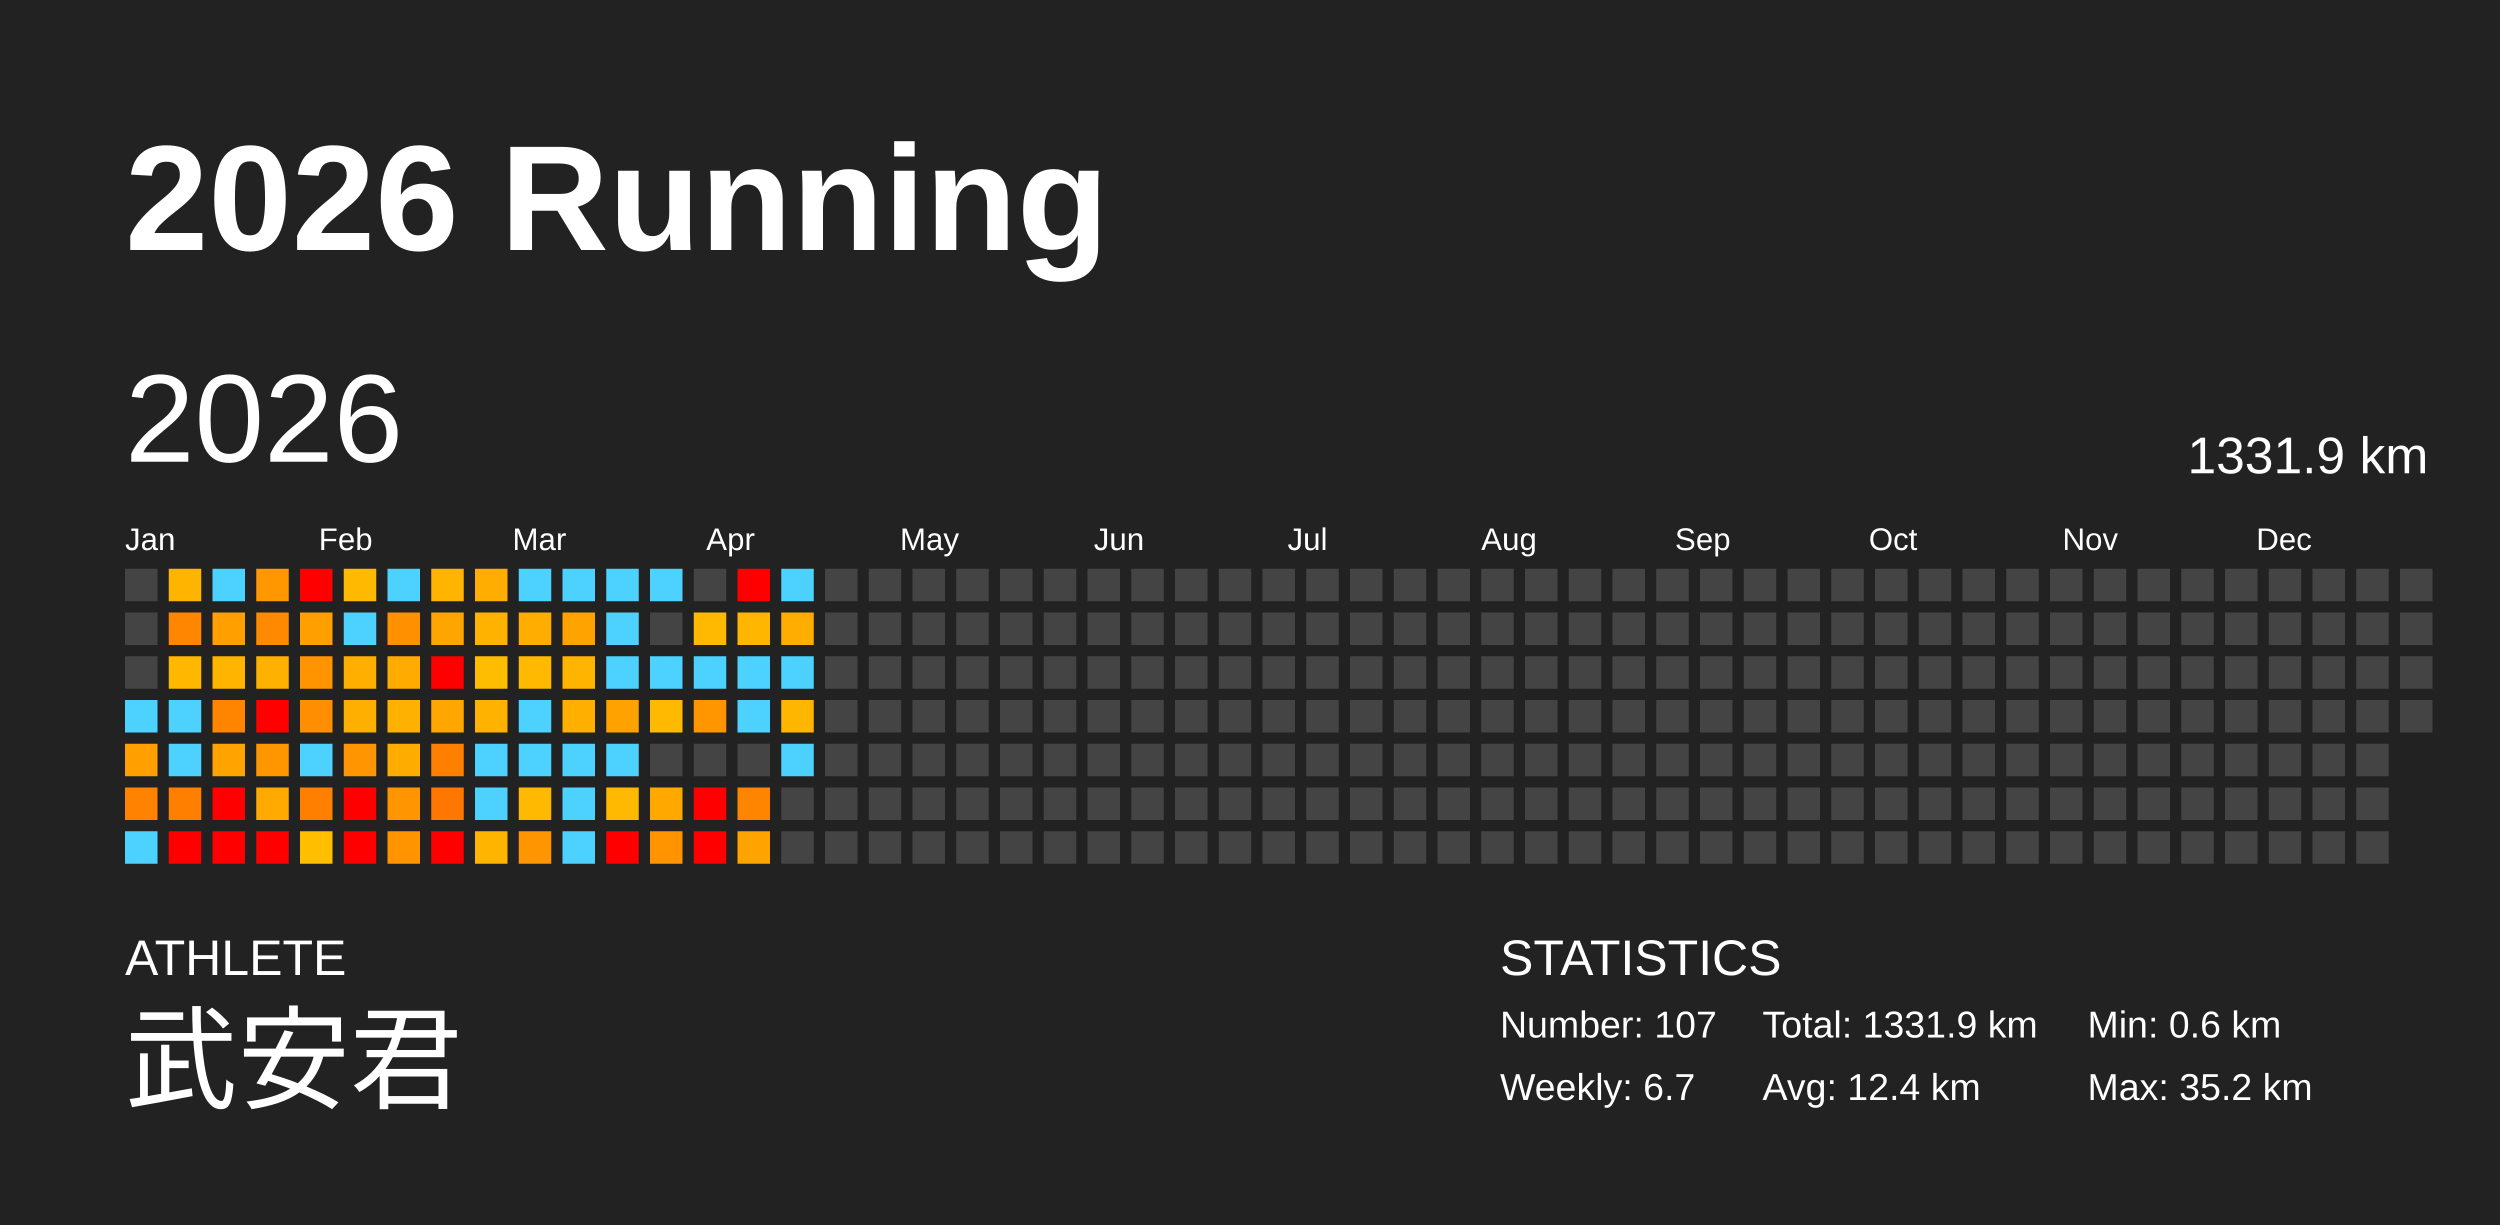
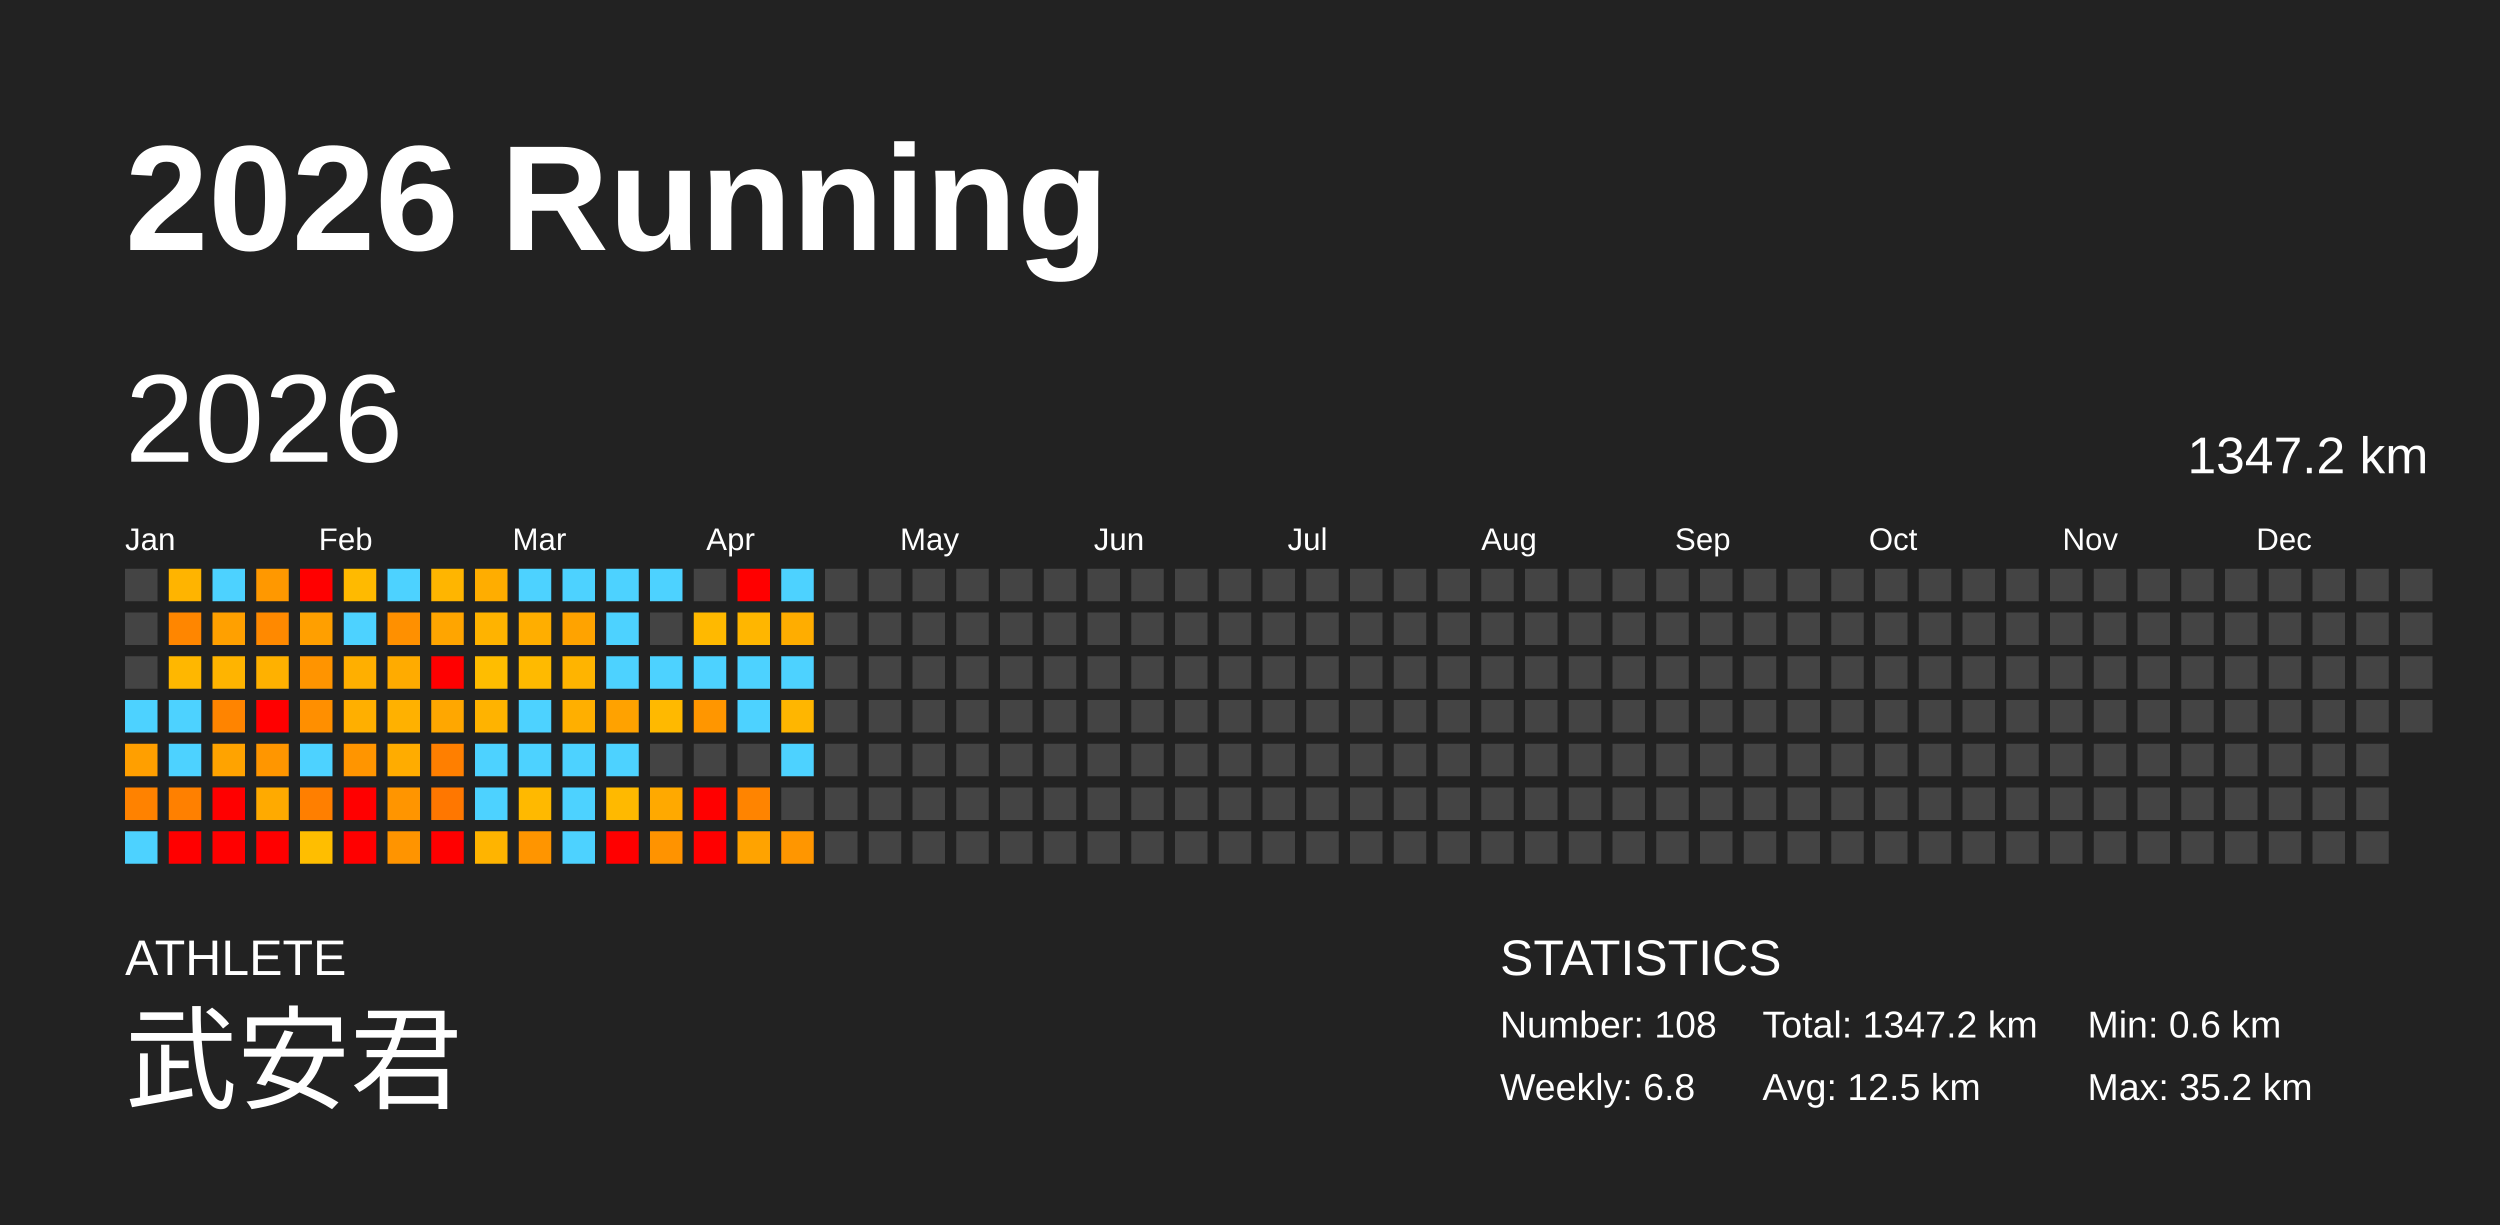
<svg xmlns="http://www.w3.org/2000/svg" baseProfile="full" height="98mm" version="1.1" viewBox="0,0,200,98" width="200mm">
  <defs />
  <rect fill="#222222" height="98" width="200" x="0" y="0" />
  <text fill="#FFFFFF" style="font-size:12px; font-family:Arial; font-weight:bold;" x="10" y="20">2026 Running</text>
  <text fill="#FFFFFF" style="font-size:4px; font-family:Arial" x="10" y="78">ATHLETE</text>
  <text fill="#FFFFFF" style="font-size:9px; font-family:Arial" x="10" y="88">武安君</text>
  <text fill="#FFFFFF" style="font-size:4px; font-family:Arial" x="120" y="78">STATISTICS</text>
-   <text fill="#FFFFFF" style="font-size:3px; font-family:Arial" x="120" y="83">Number: 107</text>
-   <text fill="#FFFFFF" style="font-size:3px; font-family:Arial" x="120" y="88">Weekly: 6.7</text>
-   <text fill="#FFFFFF" style="font-size:3px; font-family:Arial" x="141" y="83">Total: 1331.9 km</text>
-   <text fill="#FFFFFF" style="font-size:3px; font-family:Arial" x="141" y="88">Avg: 12.4 km</text>
+   <text fill="#FFFFFF" style="font-size:3px; font-family:Arial" x="120" y="83">Number: 108</text>
+   <text fill="#FFFFFF" style="font-size:3px; font-family:Arial" x="120" y="88">Weekly: 6.8</text>
+   <text fill="#FFFFFF" style="font-size:3px; font-family:Arial" x="141" y="83">Total: 1347.2 km</text>
+   <text fill="#FFFFFF" style="font-size:3px; font-family:Arial" x="141" y="88">Avg: 12.5 km</text>
  <text fill="#FFFFFF" style="font-size:3px; font-family:Arial" x="167" y="83">Min: 0.6 km</text>
  <text fill="#FFFFFF" style="font-size:3px; font-family:Arial" x="167" y="88">Max: 35.2 km</text>
  <text dominant-baseline="hanging" fill="#FFFFFF" style="font-size:10.0px; font-family:Arial;" x="10" y="30">2026</text>
-   <text dominant-baseline="hanging" fill="#FFFFFF" style="font-size:4.125px; font-family:Arial;" x="175" y="35">1331.9 km</text>
+   <text dominant-baseline="hanging" fill="#FFFFFF" style="font-size:4.125px; font-family:Arial;" x="175" y="35">1347.2 km</text>
  <text fill="#FFFFFF" style="font-size:2.5px; font-family:Arial" x="10.0" y="44">Jan</text>
  <text fill="#FFFFFF" style="font-size:2.5px; font-family:Arial" x="25.5" y="44">Feb</text>
  <text fill="#FFFFFF" style="font-size:2.5px; font-family:Arial" x="41.0" y="44">Mar</text>
  <text fill="#FFFFFF" style="font-size:2.5px; font-family:Arial" x="56.5" y="44">Apr</text>
  <text fill="#FFFFFF" style="font-size:2.5px; font-family:Arial" x="72.0" y="44">May</text>
  <text fill="#FFFFFF" style="font-size:2.5px; font-family:Arial" x="87.5" y="44">Jun</text>
  <text fill="#FFFFFF" style="font-size:2.5px; font-family:Arial" x="103.0" y="44">Jul</text>
  <text fill="#FFFFFF" style="font-size:2.5px; font-family:Arial" x="118.5" y="44">Aug</text>
  <text fill="#FFFFFF" style="font-size:2.5px; font-family:Arial" x="134.0" y="44">Sep</text>
  <text fill="#FFFFFF" style="font-size:2.5px; font-family:Arial" x="149.5" y="44">Oct</text>
  <text fill="#FFFFFF" style="font-size:2.5px; font-family:Arial" x="165.0" y="44">Nov</text>
  <text fill="#FFFFFF" style="font-size:2.5px; font-family:Arial" x="180.5" y="44">Dec</text>
  <rect fill="#444444" height="2.6" width="2.6" x="10.0" y="45.5" />
  <rect fill="#444444" height="2.6" width="2.6" x="10.0" y="49.0" />
  <rect fill="#444444" height="2.6" width="2.6" x="10.0" y="52.5" />
  <rect fill="#4dd2ff" height="2.6" width="2.6" x="10.0" y="56.0" />
  <rect fill="#ff9f00" height="2.6" width="2.6" x="10.0" y="59.5" />
  <rect fill="#ff8200" height="2.6" width="2.6" x="10.0" y="63.0" />
  <rect fill="#4dd2ff" height="2.6" width="2.6" x="10.0" y="66.5" />
  <rect fill="#ffb400" height="2.6" width="2.6" x="13.5" y="45.5" />
  <rect fill="#ff8600" height="2.6" width="2.6" x="13.5" y="49.0" />
  <rect fill="#ffb700" height="2.6" width="2.6" x="13.5" y="52.5" />
  <rect fill="#4dd2ff" height="2.6" width="2.6" x="13.5" y="56.0" />
  <rect fill="#4dd2ff" height="2.6" width="2.6" x="13.5" y="59.5" />
  <rect fill="#ff8000" height="2.6" width="2.6" x="13.5" y="63.0" />
  <rect fill="red" height="2.6" width="2.6" x="13.5" y="66.5" />
  <rect fill="#4dd2ff" height="2.6" width="2.6" x="17.0" y="45.5" />
  <rect fill="#ffa000" height="2.6" width="2.6" x="17.0" y="49.0" />
  <rect fill="#ffb400" height="2.6" width="2.6" x="17.0" y="52.5" />
  <rect fill="#ff8400" height="2.6" width="2.6" x="17.0" y="56.0" />
  <rect fill="#ffa300" height="2.6" width="2.6" x="17.0" y="59.5" />
  <rect fill="red" height="2.6" width="2.6" x="17.0" y="63.0" />
  <rect fill="red" height="2.6" width="2.6" x="17.0" y="66.5" />
  <rect fill="#ff9800" height="2.6" width="2.6" x="20.5" y="45.5" />
  <rect fill="#ff8900" height="2.6" width="2.6" x="20.5" y="49.0" />
  <rect fill="#ffb100" height="2.6" width="2.6" x="20.5" y="52.5" />
  <rect fill="red" height="2.6" width="2.6" x="20.5" y="56.0" />
  <rect fill="#ff9600" height="2.6" width="2.6" x="20.5" y="59.5" />
  <rect fill="#ffaa00" height="2.6" width="2.6" x="20.5" y="63.0" />
  <rect fill="red" height="2.6" width="2.6" x="20.5" y="66.5" />
  <rect fill="red" height="2.6" width="2.6" x="24.0" y="45.5" />
  <rect fill="#ff9f00" height="2.6" width="2.6" x="24.0" y="49.0" />
  <rect fill="#ff9400" height="2.6" width="2.6" x="24.0" y="52.5" />
  <rect fill="#ff8f00" height="2.6" width="2.6" x="24.0" y="56.0" />
  <rect fill="#4dd2ff" height="2.6" width="2.6" x="24.0" y="59.5" />
  <rect fill="#ff7f00" height="2.6" width="2.6" x="24.0" y="63.0" />
  <rect fill="#ffbe00" height="2.6" width="2.6" x="24.0" y="66.5" />
  <rect fill="#ffba00" height="2.6" width="2.6" x="27.5" y="45.5" />
  <rect fill="#4dd2ff" height="2.6" width="2.6" x="27.5" y="49.0" />
  <rect fill="#ffaf00" height="2.6" width="2.6" x="27.5" y="52.5" />
  <rect fill="#ffaf00" height="2.6" width="2.6" x="27.5" y="56.0" />
  <rect fill="#ff9500" height="2.6" width="2.6" x="27.5" y="59.5" />
  <rect fill="red" height="2.6" width="2.6" x="27.5" y="63.0" />
  <rect fill="red" height="2.6" width="2.6" x="27.5" y="66.5" />
  <rect fill="#4dd2ff" height="2.6" width="2.6" x="31.0" y="45.5" />
  <rect fill="#ff9000" height="2.6" width="2.6" x="31.0" y="49.0" />
  <rect fill="#ffab00" height="2.6" width="2.6" x="31.0" y="52.5" />
  <rect fill="#ffb100" height="2.6" width="2.6" x="31.0" y="56.0" />
  <rect fill="#ffac00" height="2.6" width="2.6" x="31.0" y="59.5" />
  <rect fill="#ff9500" height="2.6" width="2.6" x="31.0" y="63.0" />
  <rect fill="#ff9400" height="2.6" width="2.6" x="31.0" y="66.5" />
  <rect fill="#ffb500" height="2.6" width="2.6" x="34.5" y="45.5" />
  <rect fill="#ffa500" height="2.6" width="2.6" x="34.5" y="49.0" />
  <rect fill="red" height="2.6" width="2.6" x="34.5" y="52.5" />
  <rect fill="#ffa700" height="2.6" width="2.6" x="34.5" y="56.0" />
  <rect fill="#ff7f00" height="2.6" width="2.6" x="34.5" y="59.5" />
  <rect fill="#ff7700" height="2.6" width="2.6" x="34.5" y="63.0" />
  <rect fill="red" height="2.6" width="2.6" x="34.5" y="66.5" />
  <rect fill="#ffad00" height="2.6" width="2.6" x="38.0" y="45.5" />
  <rect fill="#ffb300" height="2.6" width="2.6" x="38.0" y="49.0" />
  <rect fill="#ffbd00" height="2.6" width="2.6" x="38.0" y="52.5" />
  <rect fill="#ffb300" height="2.6" width="2.6" x="38.0" y="56.0" />
  <rect fill="#4dd2ff" height="2.6" width="2.6" x="38.0" y="59.5" />
  <rect fill="#4dd2ff" height="2.6" width="2.6" x="38.0" y="63.0" />
  <rect fill="#ffb400" height="2.6" width="2.6" x="38.0" y="66.5" />
  <rect fill="#4dd2ff" height="2.6" width="2.6" x="41.5" y="45.5" />
  <rect fill="#ffae00" height="2.6" width="2.6" x="41.5" y="49.0" />
  <rect fill="#ffba00" height="2.6" width="2.6" x="41.5" y="52.5" />
  <rect fill="#4dd2ff" height="2.6" width="2.6" x="41.5" y="56.0" />
  <rect fill="#4dd2ff" height="2.6" width="2.6" x="41.5" y="59.5" />
  <rect fill="#ffb900" height="2.6" width="2.6" x="41.5" y="63.0" />
  <rect fill="#ff9500" height="2.6" width="2.6" x="41.5" y="66.5" />
  <rect fill="#4dd2ff" height="2.6" width="2.6" x="45.0" y="45.5" />
  <rect fill="#ffa300" height="2.6" width="2.6" x="45.0" y="49.0" />
  <rect fill="#ffb400" height="2.6" width="2.6" x="45.0" y="52.5" />
  <rect fill="#ffaf00" height="2.6" width="2.6" x="45.0" y="56.0" />
  <rect fill="#4dd2ff" height="2.6" width="2.6" x="45.0" y="59.5" />
  <rect fill="#4dd2ff" height="2.6" width="2.6" x="45.0" y="63.0" />
  <rect fill="#4dd2ff" height="2.6" width="2.6" x="45.0" y="66.5" />
  <rect fill="#4dd2ff" height="2.6" width="2.6" x="48.5" y="45.5" />
  <rect fill="#4dd2ff" height="2.6" width="2.6" x="48.5" y="49.0" />
  <rect fill="#4dd2ff" height="2.6" width="2.6" x="48.5" y="52.5" />
  <rect fill="#ffa200" height="2.6" width="2.6" x="48.5" y="56.0" />
  <rect fill="#4dd2ff" height="2.6" width="2.6" x="48.5" y="59.5" />
  <rect fill="#ffb900" height="2.6" width="2.6" x="48.5" y="63.0" />
  <rect fill="red" height="2.6" width="2.6" x="48.5" y="66.5" />
  <rect fill="#4dd2ff" height="2.6" width="2.6" x="52.0" y="45.5" />
  <rect fill="#444444" height="2.6" width="2.6" x="52.0" y="49.0" />
  <rect fill="#4dd2ff" height="2.6" width="2.6" x="52.0" y="52.5" />
  <rect fill="#ffb900" height="2.6" width="2.6" x="52.0" y="56.0" />
  <rect fill="#444444" height="2.6" width="2.6" x="52.0" y="59.5" />
  <rect fill="#ffa900" height="2.6" width="2.6" x="52.0" y="63.0" />
  <rect fill="#ff9300" height="2.6" width="2.6" x="52.0" y="66.5" />
  <rect fill="#444444" height="2.6" width="2.6" x="55.5" y="45.5" />
  <rect fill="#ffb900" height="2.6" width="2.6" x="55.5" y="49.0" />
  <rect fill="#4dd2ff" height="2.6" width="2.6" x="55.5" y="52.5" />
  <rect fill="#ff9600" height="2.6" width="2.6" x="55.5" y="56.0" />
  <rect fill="#444444" height="2.6" width="2.6" x="55.5" y="59.5" />
  <rect fill="red" height="2.6" width="2.6" x="55.5" y="63.0" />
  <rect fill="red" height="2.6" width="2.6" x="55.5" y="66.5" />
  <rect fill="red" height="2.6" width="2.6" x="59.0" y="45.5" />
  <rect fill="#ffb600" height="2.6" width="2.6" x="59.0" y="49.0" />
  <rect fill="#4dd2ff" height="2.6" width="2.6" x="59.0" y="52.5" />
  <rect fill="#4dd2ff" height="2.6" width="2.6" x="59.0" y="56.0" />
  <rect fill="#444444" height="2.6" width="2.6" x="59.0" y="59.5" />
  <rect fill="#ff8400" height="2.6" width="2.6" x="59.0" y="63.0" />
  <rect fill="#ffa300" height="2.6" width="2.6" x="59.0" y="66.5" />
  <rect fill="#4dd2ff" height="2.6" width="2.6" x="62.5" y="45.5" />
  <rect fill="#ffad00" height="2.6" width="2.6" x="62.5" y="49.0" />
  <rect fill="#4dd2ff" height="2.6" width="2.6" x="62.5" y="52.5" />
  <rect fill="#ffb600" height="2.6" width="2.6" x="62.5" y="56.0" />
  <rect fill="#4dd2ff" height="2.6" width="2.6" x="62.5" y="59.5" />
  <rect fill="#444444" height="2.6" width="2.6" x="62.5" y="63.0" />
-   <rect fill="#444444" height="2.6" width="2.6" x="62.5" y="66.5" />
+   <rect fill="#ff9600" height="2.6" width="2.6" x="62.5" y="66.5" />
  <rect fill="#444444" height="2.6" width="2.6" x="66.0" y="45.5" />
  <rect fill="#444444" height="2.6" width="2.6" x="66.0" y="49.0" />
  <rect fill="#444444" height="2.6" width="2.6" x="66.0" y="52.5" />
  <rect fill="#444444" height="2.6" width="2.6" x="66.0" y="56.0" />
  <rect fill="#444444" height="2.6" width="2.6" x="66.0" y="59.5" />
  <rect fill="#444444" height="2.6" width="2.6" x="66.0" y="63.0" />
  <rect fill="#444444" height="2.6" width="2.6" x="66.0" y="66.5" />
  <rect fill="#444444" height="2.6" width="2.6" x="69.5" y="45.5" />
  <rect fill="#444444" height="2.6" width="2.6" x="69.5" y="49.0" />
  <rect fill="#444444" height="2.6" width="2.6" x="69.5" y="52.5" />
  <rect fill="#444444" height="2.6" width="2.6" x="69.5" y="56.0" />
  <rect fill="#444444" height="2.6" width="2.6" x="69.5" y="59.5" />
  <rect fill="#444444" height="2.6" width="2.6" x="69.5" y="63.0" />
  <rect fill="#444444" height="2.6" width="2.6" x="69.5" y="66.5" />
  <rect fill="#444444" height="2.6" width="2.6" x="73.0" y="45.5" />
  <rect fill="#444444" height="2.6" width="2.6" x="73.0" y="49.0" />
  <rect fill="#444444" height="2.6" width="2.6" x="73.0" y="52.5" />
  <rect fill="#444444" height="2.6" width="2.6" x="73.0" y="56.0" />
  <rect fill="#444444" height="2.6" width="2.6" x="73.0" y="59.5" />
  <rect fill="#444444" height="2.6" width="2.6" x="73.0" y="63.0" />
  <rect fill="#444444" height="2.6" width="2.6" x="73.0" y="66.5" />
  <rect fill="#444444" height="2.6" width="2.6" x="76.5" y="45.5" />
  <rect fill="#444444" height="2.6" width="2.6" x="76.5" y="49.0" />
  <rect fill="#444444" height="2.6" width="2.6" x="76.5" y="52.5" />
  <rect fill="#444444" height="2.6" width="2.6" x="76.5" y="56.0" />
  <rect fill="#444444" height="2.6" width="2.6" x="76.5" y="59.5" />
  <rect fill="#444444" height="2.6" width="2.6" x="76.5" y="63.0" />
  <rect fill="#444444" height="2.6" width="2.6" x="76.5" y="66.5" />
  <rect fill="#444444" height="2.6" width="2.6" x="80.0" y="45.5" />
  <rect fill="#444444" height="2.6" width="2.6" x="80.0" y="49.0" />
  <rect fill="#444444" height="2.6" width="2.6" x="80.0" y="52.5" />
  <rect fill="#444444" height="2.6" width="2.6" x="80.0" y="56.0" />
  <rect fill="#444444" height="2.6" width="2.6" x="80.0" y="59.5" />
  <rect fill="#444444" height="2.6" width="2.6" x="80.0" y="63.0" />
  <rect fill="#444444" height="2.6" width="2.6" x="80.0" y="66.5" />
  <rect fill="#444444" height="2.6" width="2.6" x="83.5" y="45.5" />
  <rect fill="#444444" height="2.6" width="2.6" x="83.5" y="49.0" />
  <rect fill="#444444" height="2.6" width="2.6" x="83.5" y="52.5" />
  <rect fill="#444444" height="2.6" width="2.6" x="83.5" y="56.0" />
  <rect fill="#444444" height="2.6" width="2.6" x="83.5" y="59.5" />
  <rect fill="#444444" height="2.6" width="2.6" x="83.5" y="63.0" />
  <rect fill="#444444" height="2.6" width="2.6" x="83.5" y="66.5" />
  <rect fill="#444444" height="2.6" width="2.6" x="87.0" y="45.5" />
  <rect fill="#444444" height="2.6" width="2.6" x="87.0" y="49.0" />
  <rect fill="#444444" height="2.6" width="2.6" x="87.0" y="52.5" />
  <rect fill="#444444" height="2.6" width="2.6" x="87.0" y="56.0" />
  <rect fill="#444444" height="2.6" width="2.6" x="87.0" y="59.5" />
  <rect fill="#444444" height="2.6" width="2.6" x="87.0" y="63.0" />
  <rect fill="#444444" height="2.6" width="2.6" x="87.0" y="66.5" />
  <rect fill="#444444" height="2.6" width="2.6" x="90.5" y="45.5" />
  <rect fill="#444444" height="2.6" width="2.6" x="90.5" y="49.0" />
  <rect fill="#444444" height="2.6" width="2.6" x="90.5" y="52.5" />
  <rect fill="#444444" height="2.6" width="2.6" x="90.5" y="56.0" />
  <rect fill="#444444" height="2.6" width="2.6" x="90.5" y="59.5" />
  <rect fill="#444444" height="2.6" width="2.6" x="90.5" y="63.0" />
  <rect fill="#444444" height="2.6" width="2.6" x="90.5" y="66.5" />
  <rect fill="#444444" height="2.6" width="2.6" x="94.0" y="45.5" />
  <rect fill="#444444" height="2.6" width="2.6" x="94.0" y="49.0" />
  <rect fill="#444444" height="2.6" width="2.6" x="94.0" y="52.5" />
  <rect fill="#444444" height="2.6" width="2.6" x="94.0" y="56.0" />
  <rect fill="#444444" height="2.6" width="2.6" x="94.0" y="59.5" />
  <rect fill="#444444" height="2.6" width="2.6" x="94.0" y="63.0" />
  <rect fill="#444444" height="2.6" width="2.6" x="94.0" y="66.5" />
  <rect fill="#444444" height="2.6" width="2.6" x="97.5" y="45.5" />
  <rect fill="#444444" height="2.6" width="2.6" x="97.5" y="49.0" />
  <rect fill="#444444" height="2.6" width="2.6" x="97.5" y="52.5" />
  <rect fill="#444444" height="2.6" width="2.6" x="97.5" y="56.0" />
  <rect fill="#444444" height="2.6" width="2.6" x="97.5" y="59.5" />
  <rect fill="#444444" height="2.6" width="2.6" x="97.5" y="63.0" />
  <rect fill="#444444" height="2.6" width="2.6" x="97.5" y="66.5" />
  <rect fill="#444444" height="2.6" width="2.6" x="101.0" y="45.5" />
  <rect fill="#444444" height="2.6" width="2.6" x="101.0" y="49.0" />
  <rect fill="#444444" height="2.6" width="2.6" x="101.0" y="52.5" />
  <rect fill="#444444" height="2.6" width="2.6" x="101.0" y="56.0" />
  <rect fill="#444444" height="2.6" width="2.6" x="101.0" y="59.5" />
  <rect fill="#444444" height="2.6" width="2.6" x="101.0" y="63.0" />
  <rect fill="#444444" height="2.6" width="2.6" x="101.0" y="66.5" />
  <rect fill="#444444" height="2.6" width="2.6" x="104.5" y="45.5" />
  <rect fill="#444444" height="2.6" width="2.6" x="104.5" y="49.0" />
  <rect fill="#444444" height="2.6" width="2.6" x="104.5" y="52.5" />
  <rect fill="#444444" height="2.6" width="2.6" x="104.5" y="56.0" />
  <rect fill="#444444" height="2.6" width="2.6" x="104.5" y="59.5" />
  <rect fill="#444444" height="2.6" width="2.6" x="104.5" y="63.0" />
  <rect fill="#444444" height="2.6" width="2.6" x="104.5" y="66.5" />
  <rect fill="#444444" height="2.6" width="2.6" x="108.0" y="45.5" />
  <rect fill="#444444" height="2.6" width="2.6" x="108.0" y="49.0" />
  <rect fill="#444444" height="2.6" width="2.6" x="108.0" y="52.5" />
  <rect fill="#444444" height="2.6" width="2.6" x="108.0" y="56.0" />
  <rect fill="#444444" height="2.6" width="2.6" x="108.0" y="59.5" />
  <rect fill="#444444" height="2.6" width="2.6" x="108.0" y="63.0" />
  <rect fill="#444444" height="2.6" width="2.6" x="108.0" y="66.5" />
  <rect fill="#444444" height="2.6" width="2.6" x="111.5" y="45.5" />
  <rect fill="#444444" height="2.6" width="2.6" x="111.5" y="49.0" />
  <rect fill="#444444" height="2.6" width="2.6" x="111.5" y="52.5" />
  <rect fill="#444444" height="2.6" width="2.6" x="111.5" y="56.0" />
  <rect fill="#444444" height="2.6" width="2.6" x="111.5" y="59.5" />
  <rect fill="#444444" height="2.6" width="2.6" x="111.5" y="63.0" />
  <rect fill="#444444" height="2.6" width="2.6" x="111.5" y="66.5" />
  <rect fill="#444444" height="2.6" width="2.6" x="115.0" y="45.5" />
  <rect fill="#444444" height="2.6" width="2.6" x="115.0" y="49.0" />
  <rect fill="#444444" height="2.6" width="2.6" x="115.0" y="52.5" />
  <rect fill="#444444" height="2.6" width="2.6" x="115.0" y="56.0" />
  <rect fill="#444444" height="2.6" width="2.6" x="115.0" y="59.5" />
  <rect fill="#444444" height="2.6" width="2.6" x="115.0" y="63.0" />
  <rect fill="#444444" height="2.6" width="2.6" x="115.0" y="66.5" />
  <rect fill="#444444" height="2.6" width="2.6" x="118.5" y="45.5" />
  <rect fill="#444444" height="2.6" width="2.6" x="118.5" y="49.0" />
  <rect fill="#444444" height="2.6" width="2.6" x="118.5" y="52.5" />
  <rect fill="#444444" height="2.6" width="2.6" x="118.5" y="56.0" />
  <rect fill="#444444" height="2.6" width="2.6" x="118.5" y="59.5" />
  <rect fill="#444444" height="2.6" width="2.6" x="118.5" y="63.0" />
  <rect fill="#444444" height="2.6" width="2.6" x="118.5" y="66.5" />
  <rect fill="#444444" height="2.6" width="2.6" x="122.0" y="45.5" />
  <rect fill="#444444" height="2.6" width="2.6" x="122.0" y="49.0" />
  <rect fill="#444444" height="2.6" width="2.6" x="122.0" y="52.5" />
  <rect fill="#444444" height="2.6" width="2.6" x="122.0" y="56.0" />
  <rect fill="#444444" height="2.6" width="2.6" x="122.0" y="59.5" />
  <rect fill="#444444" height="2.6" width="2.6" x="122.0" y="63.0" />
  <rect fill="#444444" height="2.6" width="2.6" x="122.0" y="66.5" />
  <rect fill="#444444" height="2.6" width="2.6" x="125.5" y="45.5" />
  <rect fill="#444444" height="2.6" width="2.6" x="125.5" y="49.0" />
  <rect fill="#444444" height="2.6" width="2.6" x="125.5" y="52.5" />
  <rect fill="#444444" height="2.6" width="2.6" x="125.5" y="56.0" />
  <rect fill="#444444" height="2.6" width="2.6" x="125.5" y="59.5" />
  <rect fill="#444444" height="2.6" width="2.6" x="125.5" y="63.0" />
  <rect fill="#444444" height="2.6" width="2.6" x="125.5" y="66.5" />
  <rect fill="#444444" height="2.6" width="2.6" x="129.0" y="45.5" />
  <rect fill="#444444" height="2.6" width="2.6" x="129.0" y="49.0" />
  <rect fill="#444444" height="2.6" width="2.6" x="129.0" y="52.5" />
  <rect fill="#444444" height="2.6" width="2.6" x="129.0" y="56.0" />
  <rect fill="#444444" height="2.6" width="2.6" x="129.0" y="59.5" />
  <rect fill="#444444" height="2.6" width="2.6" x="129.0" y="63.0" />
  <rect fill="#444444" height="2.6" width="2.6" x="129.0" y="66.5" />
  <rect fill="#444444" height="2.6" width="2.6" x="132.5" y="45.5" />
  <rect fill="#444444" height="2.6" width="2.6" x="132.5" y="49.0" />
  <rect fill="#444444" height="2.6" width="2.6" x="132.5" y="52.5" />
  <rect fill="#444444" height="2.6" width="2.6" x="132.5" y="56.0" />
  <rect fill="#444444" height="2.6" width="2.6" x="132.5" y="59.5" />
  <rect fill="#444444" height="2.6" width="2.6" x="132.5" y="63.0" />
  <rect fill="#444444" height="2.6" width="2.6" x="132.5" y="66.5" />
  <rect fill="#444444" height="2.6" width="2.6" x="136.0" y="45.5" />
  <rect fill="#444444" height="2.6" width="2.6" x="136.0" y="49.0" />
  <rect fill="#444444" height="2.6" width="2.6" x="136.0" y="52.5" />
  <rect fill="#444444" height="2.6" width="2.6" x="136.0" y="56.0" />
  <rect fill="#444444" height="2.6" width="2.6" x="136.0" y="59.5" />
  <rect fill="#444444" height="2.6" width="2.6" x="136.0" y="63.0" />
  <rect fill="#444444" height="2.6" width="2.6" x="136.0" y="66.5" />
  <rect fill="#444444" height="2.6" width="2.6" x="139.5" y="45.5" />
  <rect fill="#444444" height="2.6" width="2.6" x="139.5" y="49.0" />
  <rect fill="#444444" height="2.6" width="2.6" x="139.5" y="52.5" />
  <rect fill="#444444" height="2.6" width="2.6" x="139.5" y="56.0" />
  <rect fill="#444444" height="2.6" width="2.6" x="139.5" y="59.5" />
  <rect fill="#444444" height="2.6" width="2.6" x="139.5" y="63.0" />
  <rect fill="#444444" height="2.6" width="2.6" x="139.5" y="66.5" />
  <rect fill="#444444" height="2.6" width="2.6" x="143.0" y="45.5" />
  <rect fill="#444444" height="2.6" width="2.6" x="143.0" y="49.0" />
  <rect fill="#444444" height="2.6" width="2.6" x="143.0" y="52.5" />
  <rect fill="#444444" height="2.6" width="2.6" x="143.0" y="56.0" />
  <rect fill="#444444" height="2.6" width="2.6" x="143.0" y="59.5" />
  <rect fill="#444444" height="2.6" width="2.6" x="143.0" y="63.0" />
  <rect fill="#444444" height="2.6" width="2.6" x="143.0" y="66.5" />
  <rect fill="#444444" height="2.6" width="2.6" x="146.5" y="45.5" />
  <rect fill="#444444" height="2.6" width="2.6" x="146.5" y="49.0" />
  <rect fill="#444444" height="2.6" width="2.6" x="146.5" y="52.5" />
  <rect fill="#444444" height="2.6" width="2.6" x="146.5" y="56.0" />
  <rect fill="#444444" height="2.6" width="2.6" x="146.5" y="59.5" />
  <rect fill="#444444" height="2.6" width="2.6" x="146.5" y="63.0" />
  <rect fill="#444444" height="2.6" width="2.6" x="146.5" y="66.5" />
  <rect fill="#444444" height="2.6" width="2.6" x="150.0" y="45.5" />
  <rect fill="#444444" height="2.6" width="2.6" x="150.0" y="49.0" />
  <rect fill="#444444" height="2.6" width="2.6" x="150.0" y="52.5" />
  <rect fill="#444444" height="2.6" width="2.6" x="150.0" y="56.0" />
  <rect fill="#444444" height="2.6" width="2.6" x="150.0" y="59.5" />
  <rect fill="#444444" height="2.6" width="2.6" x="150.0" y="63.0" />
  <rect fill="#444444" height="2.6" width="2.6" x="150.0" y="66.5" />
  <rect fill="#444444" height="2.6" width="2.6" x="153.5" y="45.5" />
  <rect fill="#444444" height="2.6" width="2.6" x="153.5" y="49.0" />
  <rect fill="#444444" height="2.6" width="2.6" x="153.5" y="52.5" />
  <rect fill="#444444" height="2.6" width="2.6" x="153.5" y="56.0" />
  <rect fill="#444444" height="2.6" width="2.6" x="153.5" y="59.5" />
  <rect fill="#444444" height="2.6" width="2.6" x="153.5" y="63.0" />
  <rect fill="#444444" height="2.6" width="2.6" x="153.5" y="66.5" />
  <rect fill="#444444" height="2.6" width="2.6" x="157.0" y="45.5" />
  <rect fill="#444444" height="2.6" width="2.6" x="157.0" y="49.0" />
  <rect fill="#444444" height="2.6" width="2.6" x="157.0" y="52.5" />
  <rect fill="#444444" height="2.6" width="2.6" x="157.0" y="56.0" />
  <rect fill="#444444" height="2.6" width="2.6" x="157.0" y="59.5" />
  <rect fill="#444444" height="2.6" width="2.6" x="157.0" y="63.0" />
  <rect fill="#444444" height="2.6" width="2.6" x="157.0" y="66.5" />
  <rect fill="#444444" height="2.6" width="2.6" x="160.5" y="45.5" />
  <rect fill="#444444" height="2.6" width="2.6" x="160.5" y="49.0" />
  <rect fill="#444444" height="2.6" width="2.6" x="160.5" y="52.5" />
  <rect fill="#444444" height="2.6" width="2.6" x="160.5" y="56.0" />
  <rect fill="#444444" height="2.6" width="2.6" x="160.5" y="59.5" />
  <rect fill="#444444" height="2.6" width="2.6" x="160.5" y="63.0" />
  <rect fill="#444444" height="2.6" width="2.6" x="160.5" y="66.5" />
  <rect fill="#444444" height="2.6" width="2.6" x="164.0" y="45.5" />
  <rect fill="#444444" height="2.6" width="2.6" x="164.0" y="49.0" />
  <rect fill="#444444" height="2.6" width="2.6" x="164.0" y="52.5" />
  <rect fill="#444444" height="2.6" width="2.6" x="164.0" y="56.0" />
  <rect fill="#444444" height="2.6" width="2.6" x="164.0" y="59.5" />
  <rect fill="#444444" height="2.6" width="2.6" x="164.0" y="63.0" />
  <rect fill="#444444" height="2.6" width="2.6" x="164.0" y="66.5" />
  <rect fill="#444444" height="2.6" width="2.6" x="167.5" y="45.5" />
  <rect fill="#444444" height="2.6" width="2.6" x="167.5" y="49.0" />
  <rect fill="#444444" height="2.6" width="2.6" x="167.5" y="52.5" />
  <rect fill="#444444" height="2.6" width="2.6" x="167.5" y="56.0" />
  <rect fill="#444444" height="2.6" width="2.6" x="167.5" y="59.5" />
  <rect fill="#444444" height="2.6" width="2.6" x="167.5" y="63.0" />
  <rect fill="#444444" height="2.6" width="2.6" x="167.5" y="66.5" />
  <rect fill="#444444" height="2.6" width="2.6" x="171.0" y="45.5" />
  <rect fill="#444444" height="2.6" width="2.6" x="171.0" y="49.0" />
  <rect fill="#444444" height="2.6" width="2.6" x="171.0" y="52.5" />
  <rect fill="#444444" height="2.6" width="2.6" x="171.0" y="56.0" />
  <rect fill="#444444" height="2.6" width="2.6" x="171.0" y="59.5" />
  <rect fill="#444444" height="2.6" width="2.6" x="171.0" y="63.0" />
  <rect fill="#444444" height="2.6" width="2.6" x="171.0" y="66.5" />
  <rect fill="#444444" height="2.6" width="2.6" x="174.5" y="45.5" />
  <rect fill="#444444" height="2.6" width="2.6" x="174.5" y="49.0" />
  <rect fill="#444444" height="2.6" width="2.6" x="174.5" y="52.5" />
  <rect fill="#444444" height="2.6" width="2.6" x="174.5" y="56.0" />
  <rect fill="#444444" height="2.6" width="2.6" x="174.5" y="59.5" />
  <rect fill="#444444" height="2.6" width="2.6" x="174.5" y="63.0" />
  <rect fill="#444444" height="2.6" width="2.6" x="174.5" y="66.5" />
  <rect fill="#444444" height="2.6" width="2.6" x="178.0" y="45.5" />
  <rect fill="#444444" height="2.6" width="2.6" x="178.0" y="49.0" />
  <rect fill="#444444" height="2.6" width="2.6" x="178.0" y="52.5" />
  <rect fill="#444444" height="2.6" width="2.6" x="178.0" y="56.0" />
  <rect fill="#444444" height="2.6" width="2.6" x="178.0" y="59.5" />
  <rect fill="#444444" height="2.6" width="2.6" x="178.0" y="63.0" />
  <rect fill="#444444" height="2.6" width="2.6" x="178.0" y="66.5" />
  <rect fill="#444444" height="2.6" width="2.6" x="181.5" y="45.5" />
  <rect fill="#444444" height="2.6" width="2.6" x="181.5" y="49.0" />
  <rect fill="#444444" height="2.6" width="2.6" x="181.5" y="52.5" />
  <rect fill="#444444" height="2.6" width="2.6" x="181.5" y="56.0" />
  <rect fill="#444444" height="2.6" width="2.6" x="181.5" y="59.5" />
  <rect fill="#444444" height="2.6" width="2.6" x="181.5" y="63.0" />
  <rect fill="#444444" height="2.6" width="2.6" x="181.5" y="66.5" />
  <rect fill="#444444" height="2.6" width="2.6" x="185.0" y="45.5" />
  <rect fill="#444444" height="2.6" width="2.6" x="185.0" y="49.0" />
  <rect fill="#444444" height="2.6" width="2.6" x="185.0" y="52.5" />
  <rect fill="#444444" height="2.6" width="2.6" x="185.0" y="56.0" />
  <rect fill="#444444" height="2.6" width="2.6" x="185.0" y="59.5" />
  <rect fill="#444444" height="2.6" width="2.6" x="185.0" y="63.0" />
  <rect fill="#444444" height="2.6" width="2.6" x="185.0" y="66.5" />
  <rect fill="#444444" height="2.6" width="2.6" x="188.5" y="45.5" />
  <rect fill="#444444" height="2.6" width="2.6" x="188.5" y="49.0" />
  <rect fill="#444444" height="2.6" width="2.6" x="188.5" y="52.5" />
  <rect fill="#444444" height="2.6" width="2.6" x="188.5" y="56.0" />
  <rect fill="#444444" height="2.6" width="2.6" x="188.5" y="59.5" />
  <rect fill="#444444" height="2.6" width="2.6" x="188.5" y="63.0" />
  <rect fill="#444444" height="2.6" width="2.6" x="188.5" y="66.5" />
  <rect fill="#444444" height="2.6" width="2.6" x="192.0" y="45.5" />
  <rect fill="#444444" height="2.6" width="2.6" x="192.0" y="49.0" />
  <rect fill="#444444" height="2.6" width="2.6" x="192.0" y="52.5" />
  <rect fill="#444444" height="2.6" width="2.6" x="192.0" y="56.0" />
</svg>
